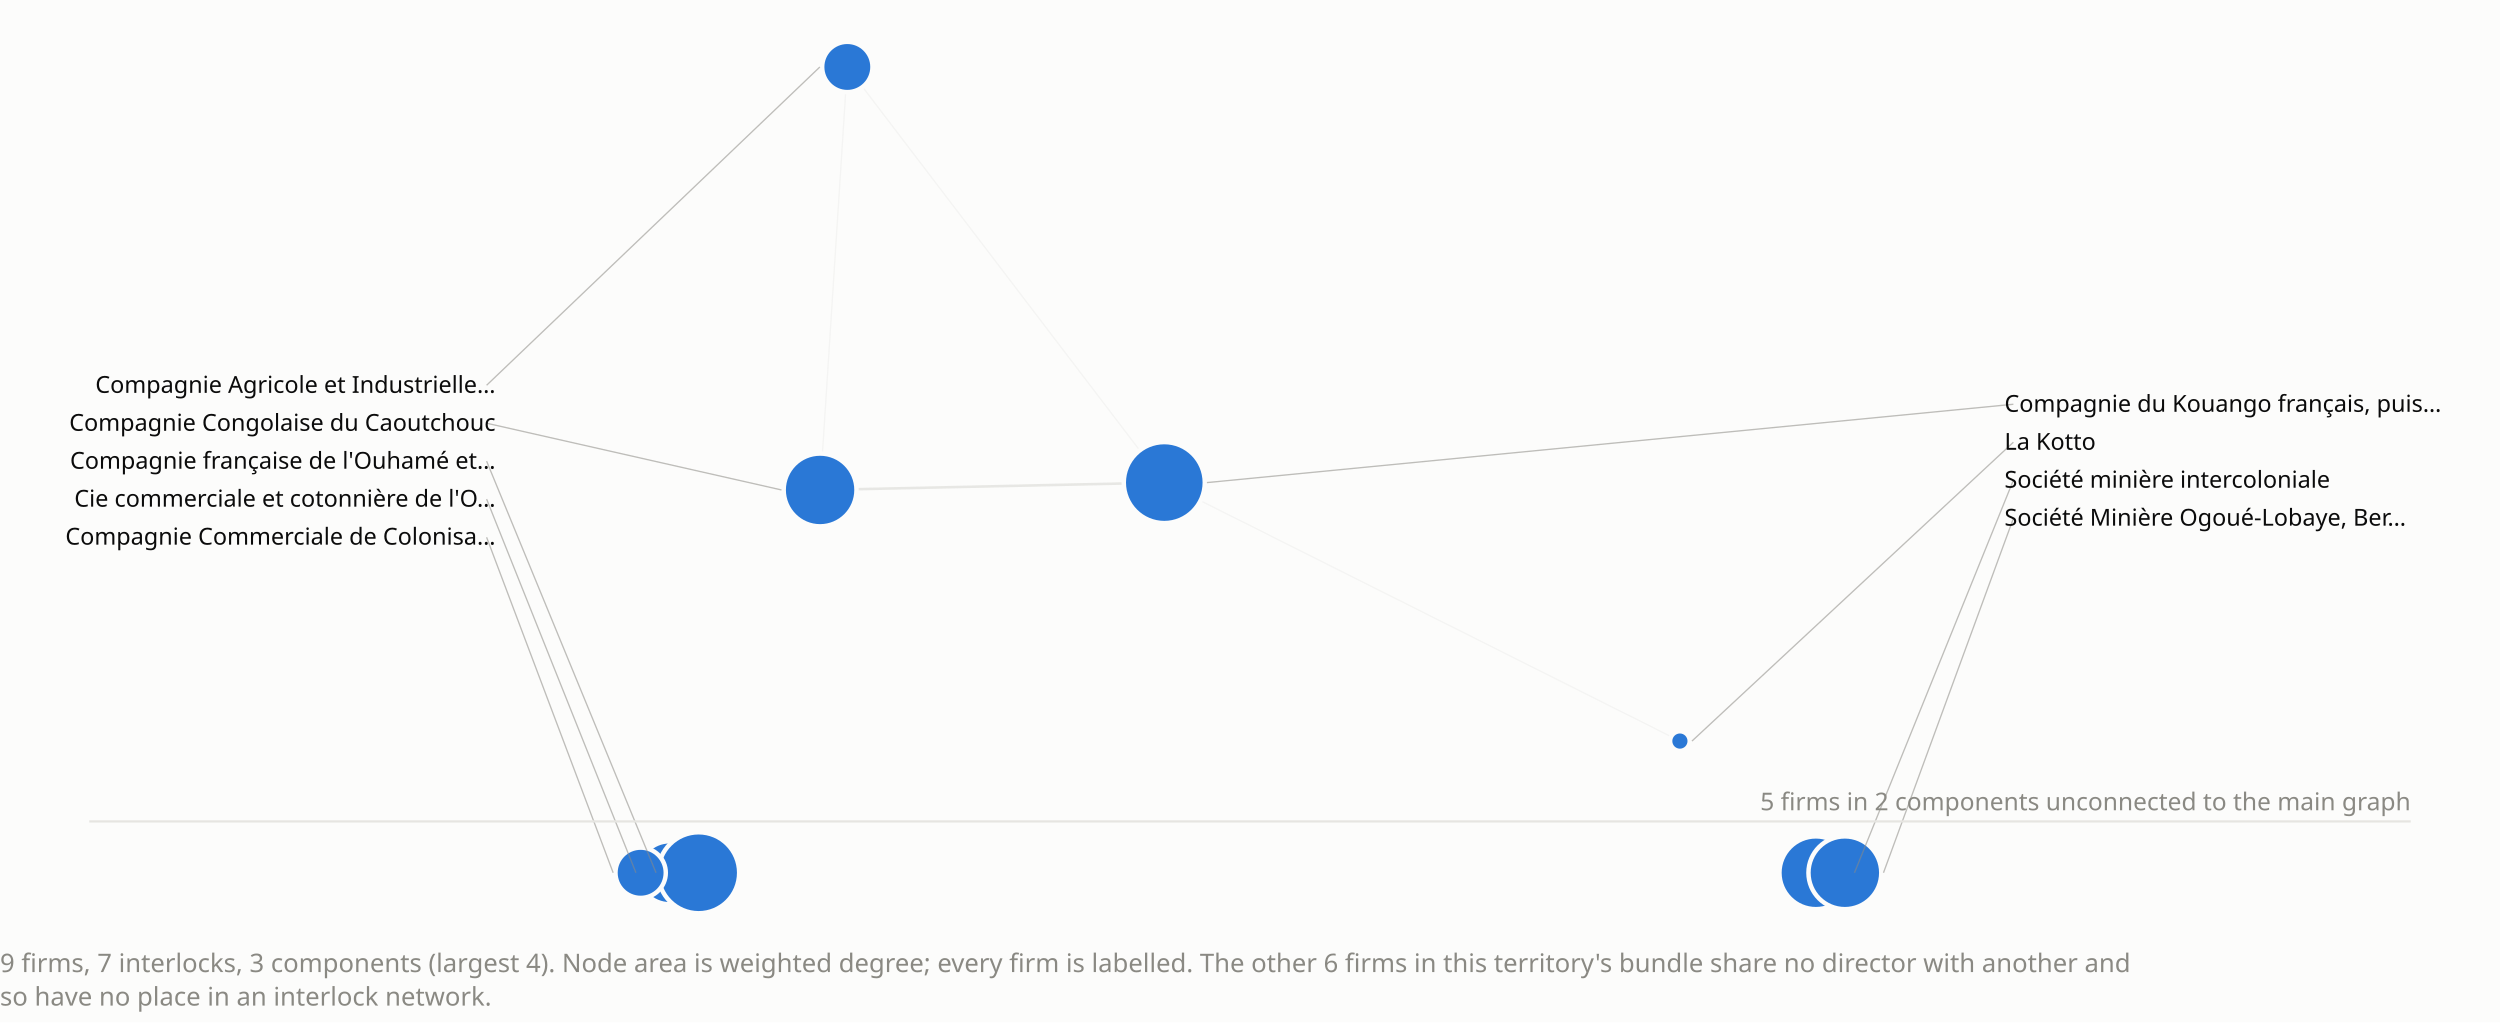
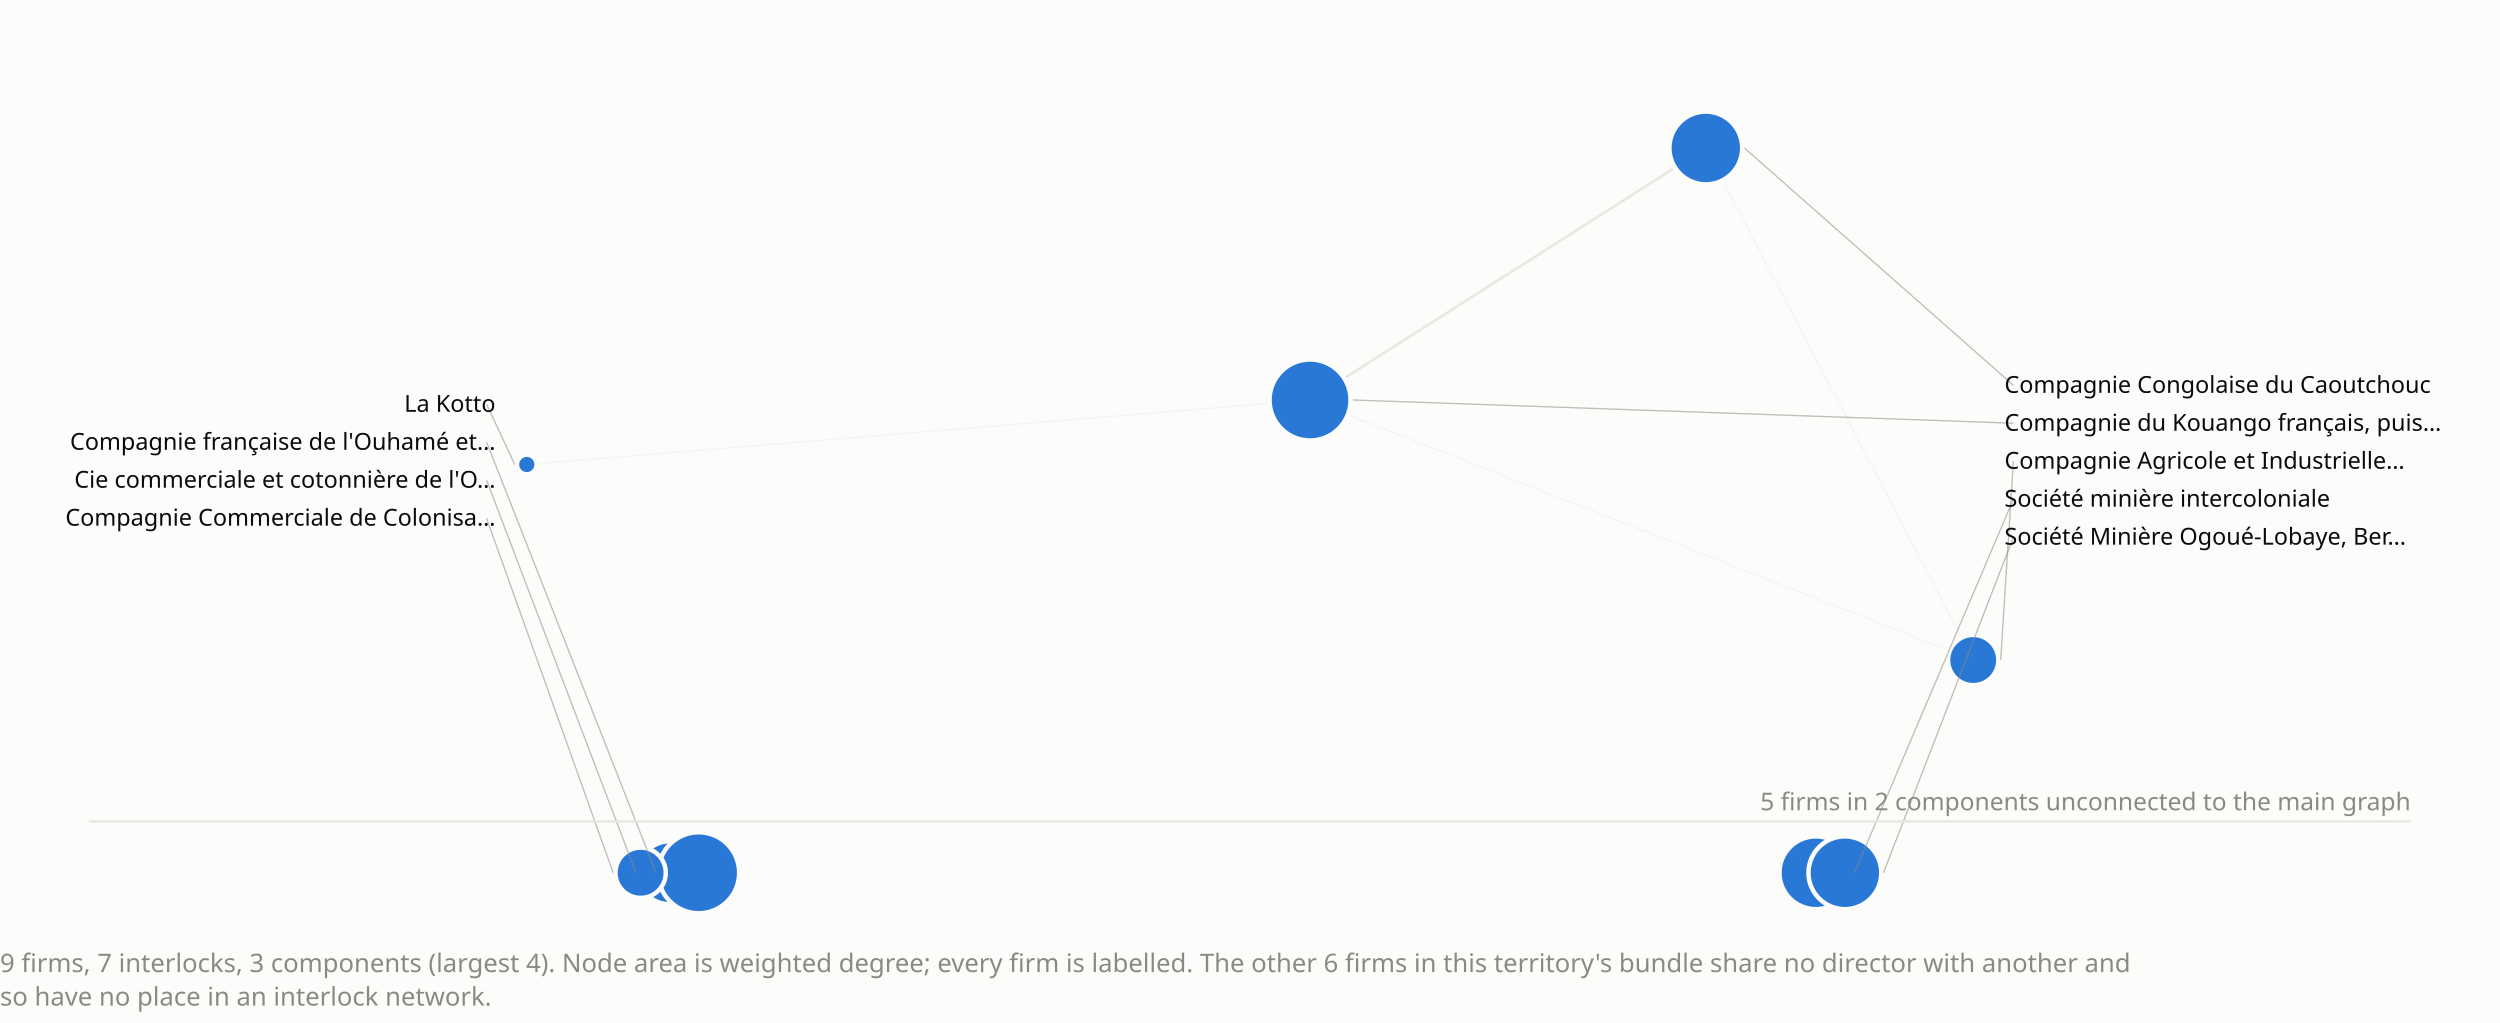
<svg xmlns="http://www.w3.org/2000/svg" viewBox="0 0 1120 458" width="1120" height="458" role="img" aria-label="Oubangui-Chari (Centrafrique) interlock network">
  <rect width="1120" height="458" fill="#fcfcfb" />
  <g stroke="#c9c8c2" fill="none">
    <path d="M813.5 391.0L826.5 391.0" stroke-width="1.44" stroke-opacity="0.520" />
-     <path d="M367.4 219.5L521.6 216.2M300.0 391.0L313.0 391.0" stroke-width="1.16" stroke-opacity="0.400" />
-     <path d="M367.4 219.5L379.6 30.0M521.6 216.2L379.6 30.0M521.6 216.2L752.6 332.0" stroke-width="0.60" stroke-opacity="0.160" />
+     <path d="M764.2 66.3L586.9 179.2M300.0 391.0L313.0 391.0" stroke-width="1.16" stroke-opacity="0.400" />
+     <path d="M764.2 66.3L884.0 295.7M586.9 179.2L884.0 295.7M586.9 179.2L236.0 208.1" stroke-width="0.60" stroke-opacity="0.160" />
    <path d="M313.0 391.0L287.0 391.0" stroke-width="0.88" stroke-opacity="0.280" />
  </g>
  <g>
    <circle class="nd" data-id="miniereintercoloniale" cx="813.5" cy="391.0" r="16.31" fill="#2a78d6" stroke="#fcfcfb" stroke-width="2" />
    <circle class="nd" data-id="miniereogouelobayeberberati" cx="826.5" cy="391.0" r="16.31" fill="#2a78d6" stroke="#fcfcfb" stroke-width="2" />
-     <circle class="nd" data-id="congolaisecaoutchouc" cx="367.4" cy="219.5" r="16.31" fill="#2a78d6" stroke="#fcfcfb" stroke-width="2" />
-     <circle class="nd" data-id="kouango" cx="521.6" cy="216.2" r="18.15" fill="#2a78d6" stroke="#fcfcfb" stroke-width="2" />
+     <circle class="nd" data-id="congolaisecaoutchouc" cx="764.2" cy="66.3" r="16.31" fill="#2a78d6" stroke="#fcfcfb" stroke-width="2" />
+     <circle class="nd" data-id="kouango" cx="586.9" cy="179.2" r="18.15" fill="#2a78d6" stroke="#fcfcfb" stroke-width="2" />
    <circle class="nd" data-id="commercialecotonniereouhamenanacomouna" cx="300.0" cy="391.0" r="14.12" fill="#2a78d6" stroke="#fcfcfb" stroke-width="2" />
    <circle class="nd" data-id="ouhamenana" cx="313.0" cy="391.0" r="18.15" fill="#2a78d6" stroke="#fcfcfb" stroke-width="2" />
    <circle class="nd" data-id="commercialecolonisationcongo" cx="287.0" cy="391.0" r="11.27" fill="#2a78d6" stroke="#fcfcfb" stroke-width="2" />
-     <circle class="nd" data-id="agricoleindustrielleafriqueequatoriale" cx="379.6" cy="30.0" r="11.27" fill="#2a78d6" stroke="#fcfcfb" stroke-width="2" />
-     <circle class="nd" data-id="kotto" cx="752.6" cy="332.0" r="4.40" fill="#2a78d6" stroke="#fcfcfb" stroke-width="2" />
+     <circle class="nd" data-id="agricoleindustrielleafriqueequatoriale" cx="884.0" cy="295.7" r="11.27" fill="#2a78d6" stroke="#fcfcfb" stroke-width="2" />
+     <circle class="nd" data-id="kotto" cx="236.0" cy="208.1" r="4.40" fill="#2a78d6" stroke="#fcfcfb" stroke-width="2" />
  </g>
-   <line x1="218.0" y1="172.6" x2="367.3" y2="30.0" stroke="#8a8983" stroke-width="0.6" stroke-opacity="0.55" />
-   <line x1="218.0" y1="189.6" x2="350.1" y2="219.5" stroke="#8a8983" stroke-width="0.6" stroke-opacity="0.55" />
-   <line x1="218.0" y1="206.6" x2="293.9" y2="391.0" stroke="#8a8983" stroke-width="0.6" stroke-opacity="0.55" />
-   <line x1="218.0" y1="223.6" x2="284.9" y2="391.0" stroke="#8a8983" stroke-width="0.6" stroke-opacity="0.55" />
-   <line x1="218.0" y1="240.7" x2="274.7" y2="391.0" stroke="#8a8983" stroke-width="0.6" stroke-opacity="0.55" />
-   <line x1="902.0" y1="181.1" x2="540.7" y2="216.2" stroke="#8a8983" stroke-width="0.6" stroke-opacity="0.55" />
-   <line x1="902.0" y1="198.1" x2="758.0" y2="332.0" stroke="#8a8983" stroke-width="0.6" stroke-opacity="0.55" />
-   <line x1="902.0" y1="215.1" x2="830.8" y2="391.0" stroke="#8a8983" stroke-width="0.6" stroke-opacity="0.55" />
-   <line x1="902.0" y1="232.2" x2="843.8" y2="391.0" stroke="#8a8983" stroke-width="0.6" stroke-opacity="0.55" />
+   <line x1="218.0" y1="181.1" x2="230.6" y2="208.1" stroke="#8a8983" stroke-width="0.6" stroke-opacity="0.55" />
+   <line x1="218.0" y1="198.1" x2="293.9" y2="391.0" stroke="#8a8983" stroke-width="0.6" stroke-opacity="0.55" />
+   <line x1="218.0" y1="215.1" x2="284.9" y2="391.0" stroke="#8a8983" stroke-width="0.6" stroke-opacity="0.55" />
+   <line x1="218.0" y1="232.2" x2="274.7" y2="391.0" stroke="#8a8983" stroke-width="0.6" stroke-opacity="0.55" />
+   <line x1="902.0" y1="172.6" x2="781.5" y2="66.3" stroke="#8a8983" stroke-width="0.6" stroke-opacity="0.55" />
+   <line x1="902.0" y1="189.6" x2="606.1" y2="179.2" stroke="#8a8983" stroke-width="0.6" stroke-opacity="0.55" />
+   <line x1="902.0" y1="206.6" x2="896.3" y2="295.7" stroke="#8a8983" stroke-width="0.6" stroke-opacity="0.55" />
+   <line x1="902.0" y1="223.6" x2="830.8" y2="391.0" stroke="#8a8983" stroke-width="0.6" stroke-opacity="0.55" />
+   <line x1="902.0" y1="240.7" x2="843.8" y2="391.0" stroke="#8a8983" stroke-width="0.6" stroke-opacity="0.55" />
  <g font-size="10.5" font-family="ui-sans-serif,system-ui,sans-serif" fill="#0b0b0b">
-     <text x="222.0" y="176.0" text-anchor="end">Compagnie Agricole et Industrielle…</text>
-     <text x="222.0" y="193.0" text-anchor="end">Compagnie Congolaise du Caoutchouc</text>
-     <text x="222.0" y="210.0" text-anchor="end">Compagnie française de l'Ouhamé et…</text>
-     <text x="222.0" y="227.0" text-anchor="end">Cie commerciale et cotonnière de l'O…</text>
-     <text x="222.0" y="244.0" text-anchor="end">Compagnie Commerciale de Colonisa…</text>
-     <text x="898.0" y="184.5" text-anchor="start">Compagnie du Kouango français, puis…</text>
-     <text x="898.0" y="201.5" text-anchor="start">La Kotto</text>
-     <text x="898.0" y="218.5" text-anchor="start">Société minière intercoloniale</text>
-     <text x="898.0" y="235.5" text-anchor="start">Société Minière Ogoué-Lobaye, Ber…</text>
+     <text x="222.0" y="184.5" text-anchor="end">La Kotto</text>
+     <text x="222.0" y="201.5" text-anchor="end">Compagnie française de l'Ouhamé et…</text>
+     <text x="222.0" y="218.5" text-anchor="end">Cie commerciale et cotonnière de l'O…</text>
+     <text x="222.0" y="235.5" text-anchor="end">Compagnie Commerciale de Colonisa…</text>
+     <text x="898.0" y="176.0" text-anchor="start">Compagnie Congolaise du Caoutchouc</text>
+     <text x="898.0" y="193.0" text-anchor="start">Compagnie du Kouango français, puis…</text>
+     <text x="898.0" y="210.0" text-anchor="start">Compagnie Agricole et Industrielle…</text>
+     <text x="898.0" y="227.0" text-anchor="start">Société minière intercoloniale</text>
+     <text x="898.0" y="244.0" text-anchor="start">Société Minière Ogoué-Lobaye, Ber…</text>
  </g>
  <line x1="40" y1="368" x2="1080" y2="368" stroke="#e6e5e1" stroke-width="1" />
  <text x="1080" y="363" text-anchor="end" font-size="11" font-family="ui-sans-serif,system-ui,sans-serif" fill="#8a8983">5 firms in 2 components unconnected to the main graph</text>
  <g font-size="11.5" font-family="ui-sans-serif,system-ui,sans-serif" fill="#8a8983">
    <text x="0" y="435.5">9 firms, 7 interlocks, 3 components (largest 4). Node area is weighted degree; every firm is labelled. The other 6 firms in this territory's bundle share no director with another and</text>
    <text x="0" y="450.5">so have no place in an interlock network.</text>
  </g>
</svg>
